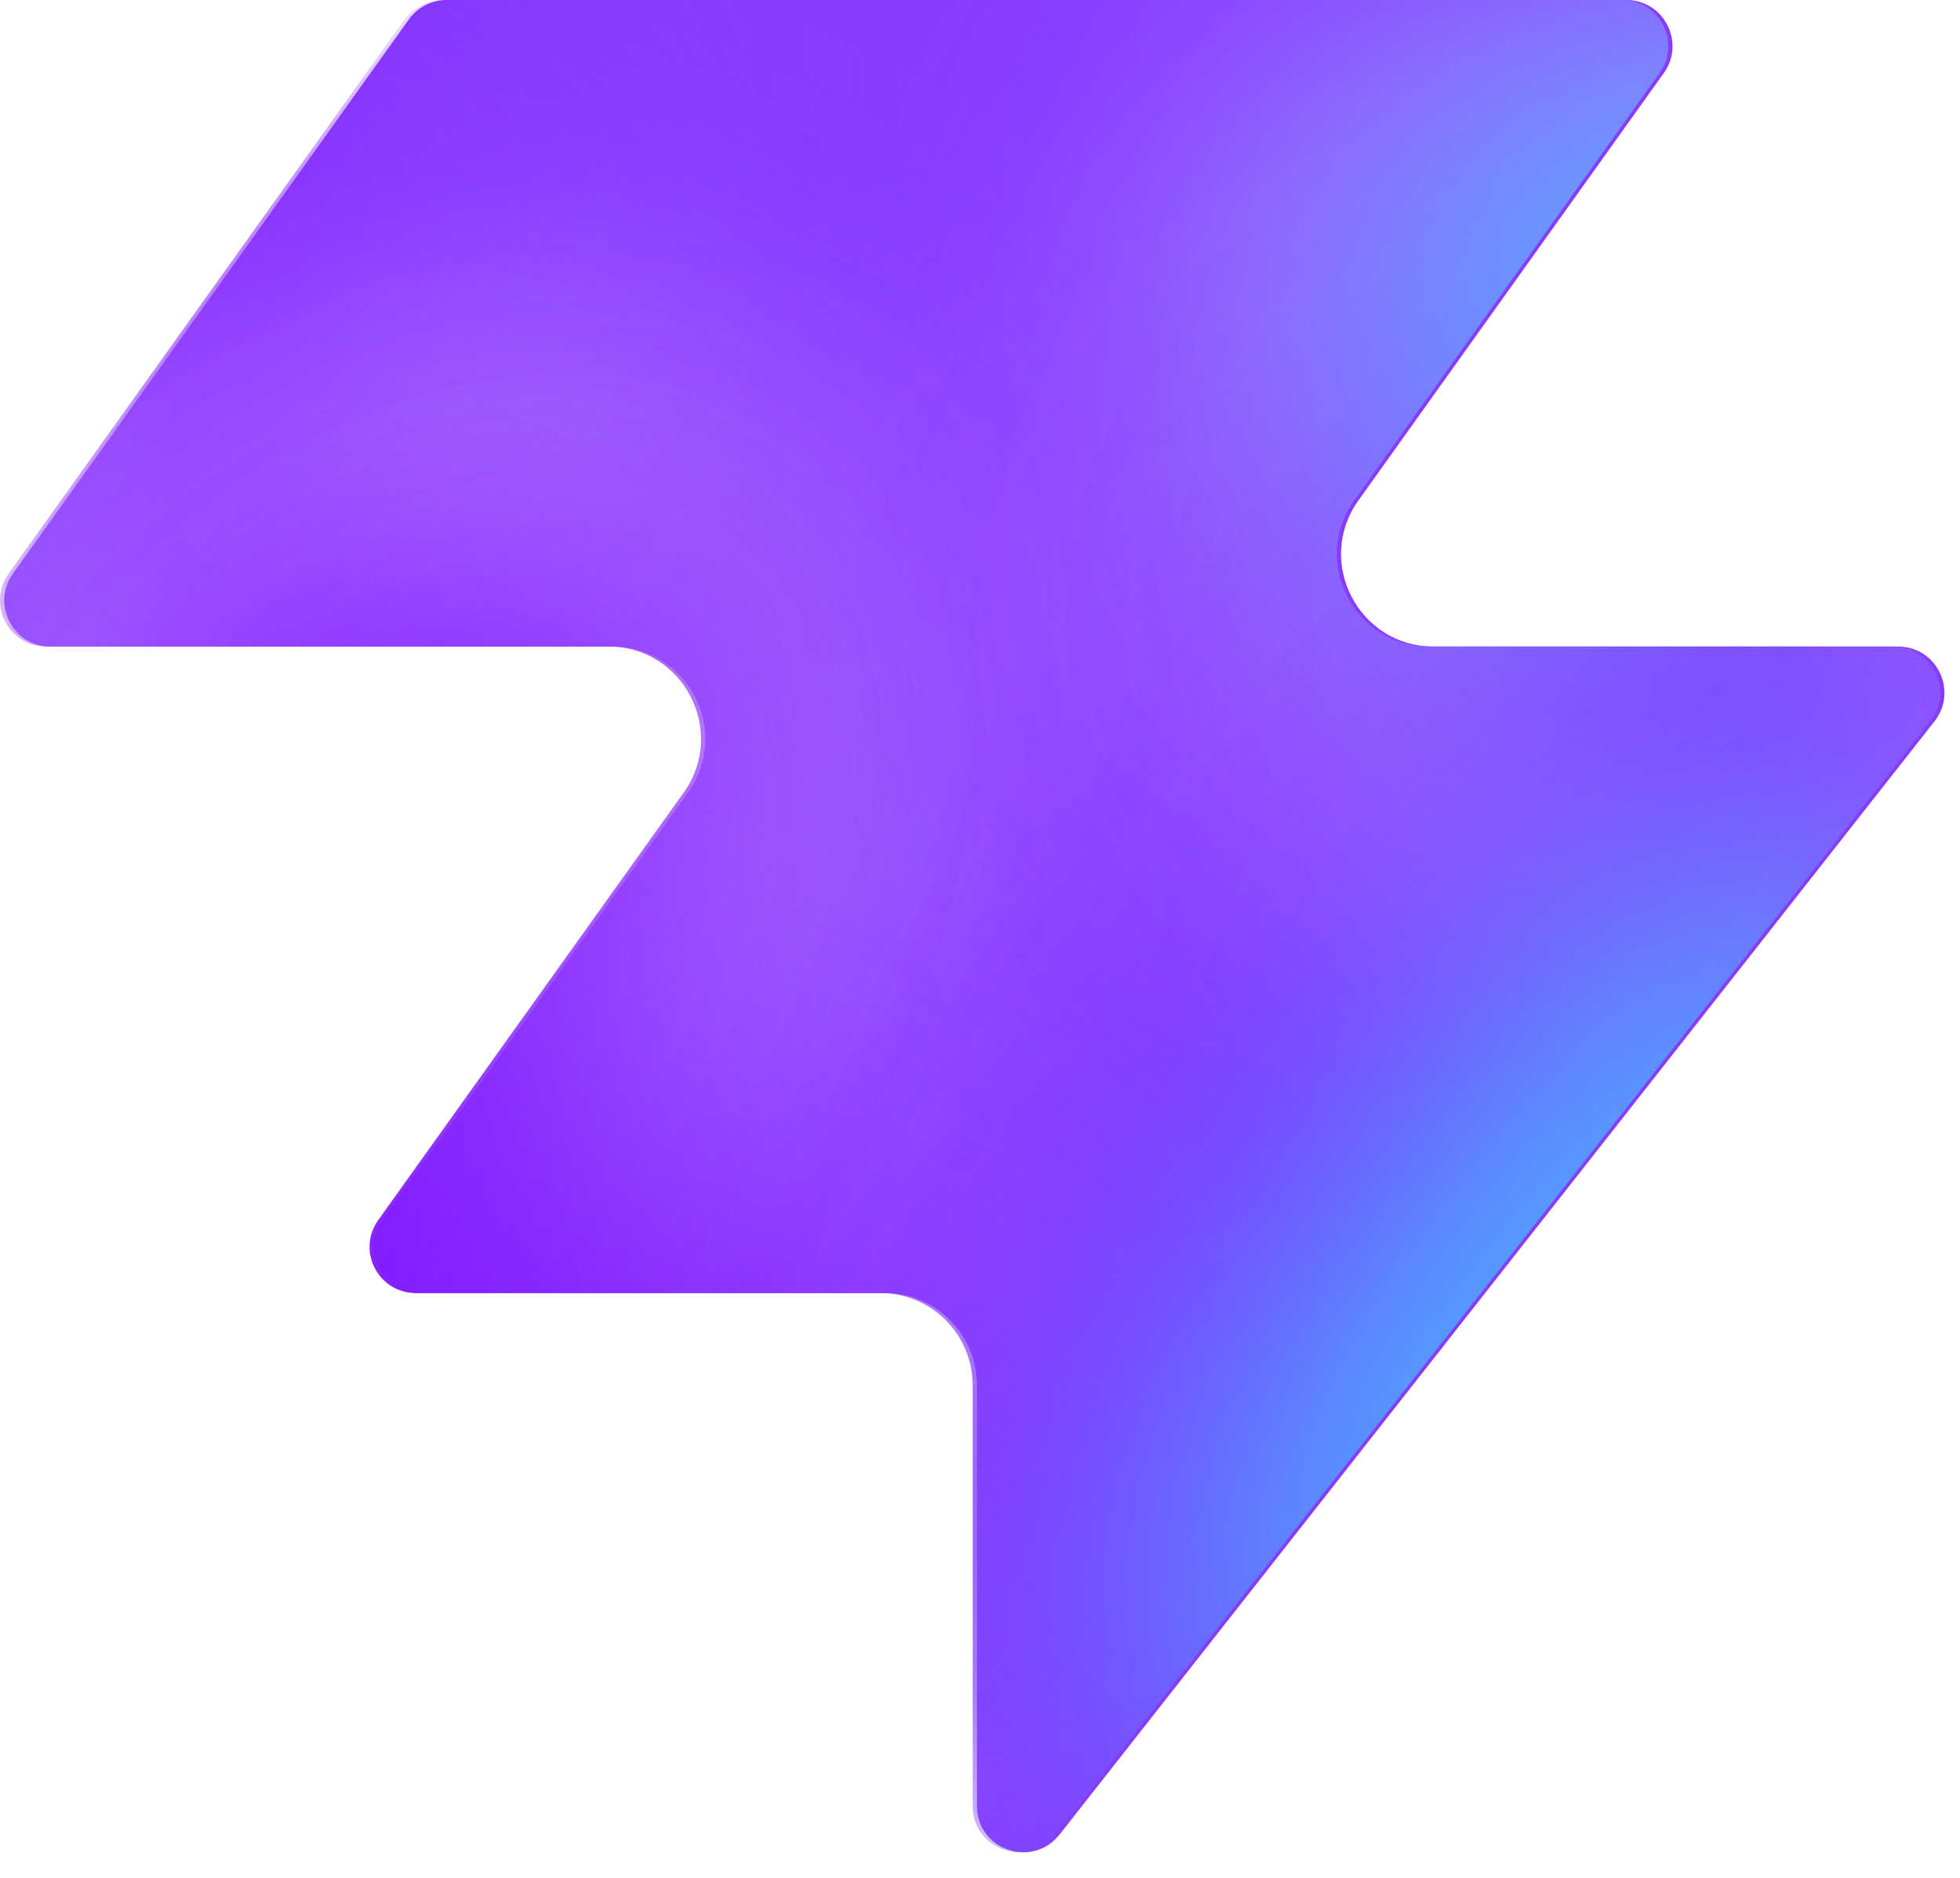
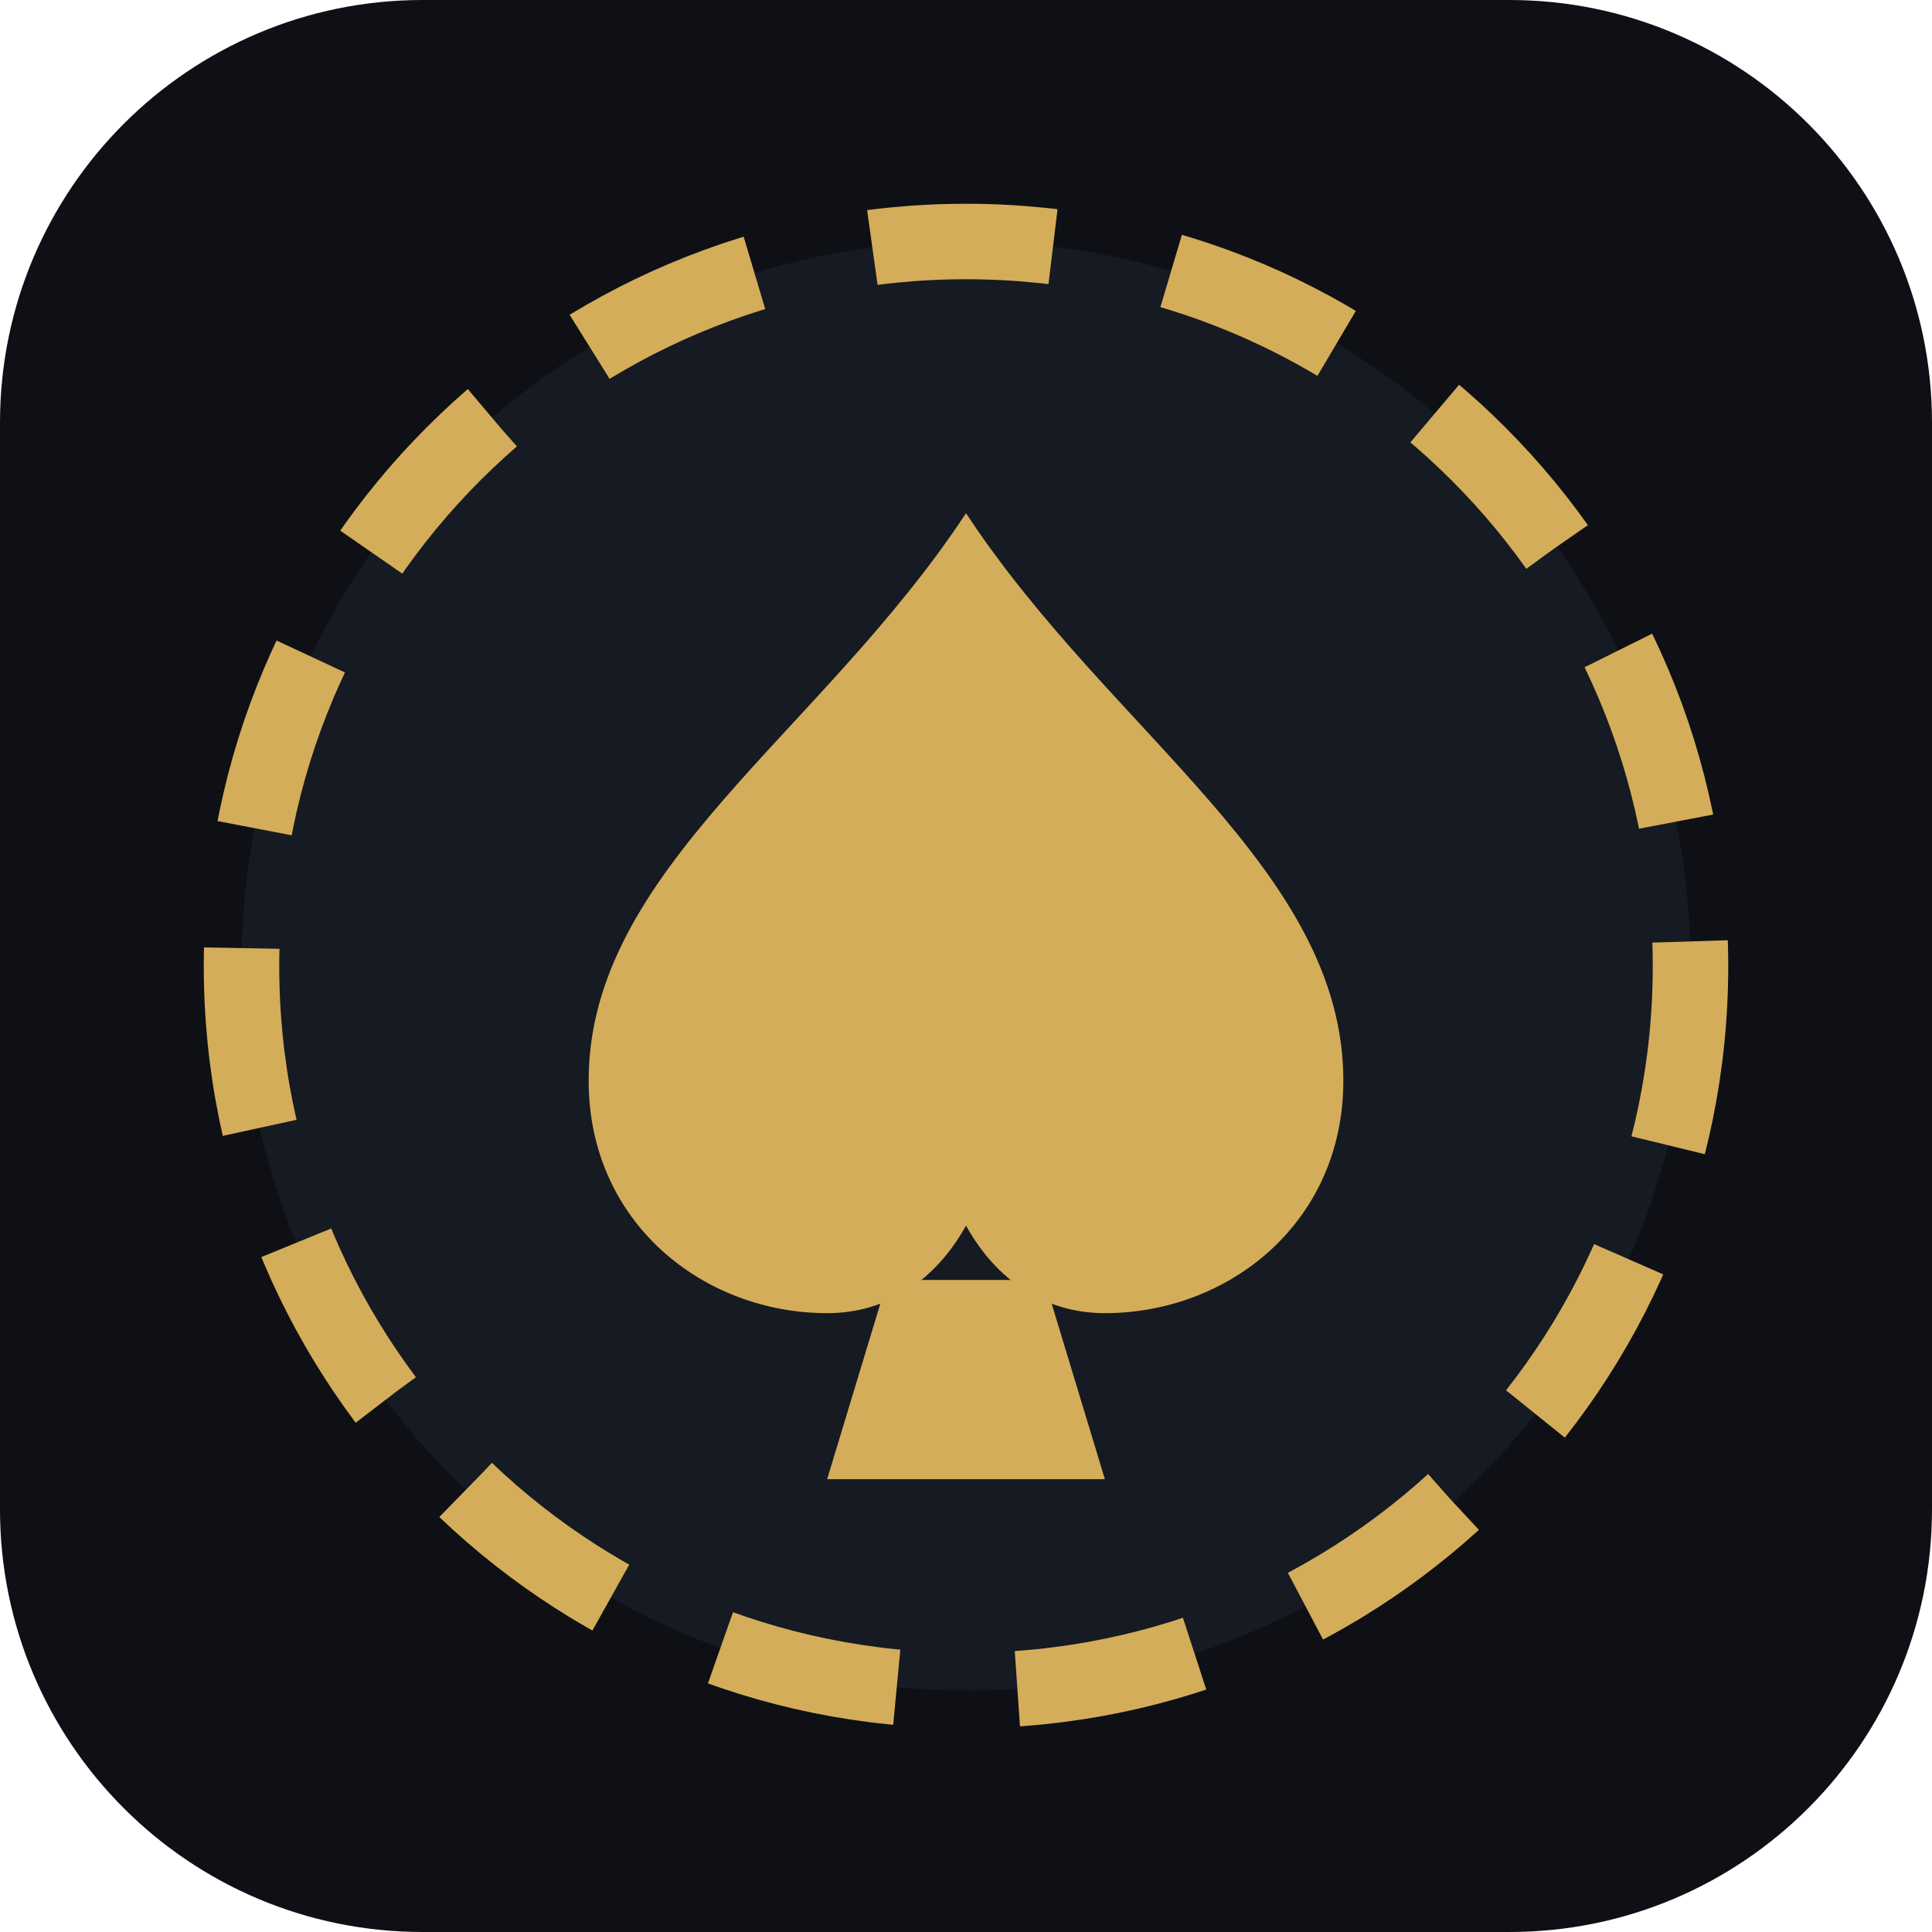
- <svg xmlns="http://www.w3.org/2000/svg" width="48" height="46" fill="none" viewBox="0 0 48 46">
-   <path fill="#863bff" d="M25.946 44.938c-.664.845-2.021.375-2.021-.698V33.937a2.26 2.26 0 0 0-2.262-2.262H10.287c-.92 0-1.456-1.04-.92-1.788l7.48-10.471c1.07-1.497 0-3.578-1.842-3.578H1.237c-.92 0-1.456-1.04-.92-1.788L10.013.474c.214-.297.556-.474.92-.474h28.894c.92 0 1.456 1.04.92 1.788l-7.48 10.471c-1.07 1.498 0 3.579 1.842 3.579h11.377c.943 0 1.473 1.088.89 1.83L25.947 44.94z" style="fill:#863bff;fill:color(display-p3 .525 .23 1);fill-opacity:1" />
-   <mask id="a" width="48" height="46" x="0" y="0" maskUnits="userSpaceOnUse" style="mask-type:alpha">
-     <path fill="#000" d="M25.842 44.938c-.664.844-2.021.375-2.021-.698V33.937a2.26 2.26 0 0 0-2.262-2.262H10.183c-.92 0-1.456-1.04-.92-1.788l7.48-10.471c1.07-1.498 0-3.579-1.842-3.579H1.133c-.92 0-1.456-1.04-.92-1.787L9.91.473c.214-.297.556-.474.92-.474h28.894c.92 0 1.456 1.04.92 1.788l-7.48 10.471c-1.07 1.498 0 3.578 1.842 3.578h11.377c.943 0 1.473 1.088.89 1.832L25.843 44.94z" style="fill:#000;fill-opacity:1" />
-   </mask>
-   <g mask="url(#a)">
-     <g filter="url(#b)">
-       <ellipse cx="5.508" cy="14.704" fill="#ede6ff" rx="5.508" ry="14.704" style="fill:#ede6ff;fill:color(display-p3 .927 .903 1);fill-opacity:1" transform="matrix(.00324 1 1 -.00324 -4.47 31.516)" />
-     </g>
-     <g filter="url(#c)">
-       <ellipse cx="10.399" cy="29.851" fill="#ede6ff" rx="10.399" ry="29.851" style="fill:#ede6ff;fill:color(display-p3 .927 .903 1);fill-opacity:1" transform="matrix(.00324 1 1 -.00324 -39.328 7.883)" />
-     </g>
-     <g filter="url(#d)">
-       <ellipse cx="5.508" cy="30.487" fill="#7e14ff" rx="5.508" ry="30.487" style="fill:#7e14ff;fill:color(display-p3 .492 .077 1);fill-opacity:1" transform="rotate(89.814 -25.913 -14.639)scale(1 -1)" />
-     </g>
-     <g filter="url(#e)">
-       <ellipse cx="5.508" cy="30.599" fill="#7e14ff" rx="5.508" ry="30.599" style="fill:#7e14ff;fill:color(display-p3 .492 .077 1);fill-opacity:1" transform="rotate(89.814 -32.644 -3.334)scale(1 -1)" />
-     </g>
-     <g filter="url(#f)">
-       <ellipse cx="5.508" cy="30.599" fill="#7e14ff" rx="5.508" ry="30.599" style="fill:#7e14ff;fill:color(display-p3 .492 .077 1);fill-opacity:1" transform="matrix(.00324 1 1 -.00324 -34.34 30.47)" />
-     </g>
-     <g filter="url(#g)">
-       <ellipse cx="14.072" cy="22.078" fill="#ede6ff" rx="14.072" ry="22.078" style="fill:#ede6ff;fill:color(display-p3 .927 .903 1);fill-opacity:1" transform="rotate(93.35 24.506 48.493)scale(-1 1)" />
-     </g>
-     <g filter="url(#h)">
-       <ellipse cx="3.47" cy="21.501" fill="#7e14ff" rx="3.47" ry="21.501" style="fill:#7e14ff;fill:color(display-p3 .492 .077 1);fill-opacity:1" transform="rotate(89.009 28.708 47.59)scale(-1 1)" />
-     </g>
-     <g filter="url(#i)">
-       <ellipse cx="3.47" cy="21.501" fill="#7e14ff" rx="3.47" ry="21.501" style="fill:#7e14ff;fill:color(display-p3 .492 .077 1);fill-opacity:1" transform="rotate(89.009 28.708 47.59)scale(-1 1)" />
-     </g>
-     <g filter="url(#j)">
-       <ellipse cx=".387" cy="8.972" fill="#7e14ff" rx="4.407" ry="29.108" style="fill:#7e14ff;fill:color(display-p3 .492 .077 1);fill-opacity:1" transform="rotate(39.51 .387 8.972)" />
-     </g>
-     <g filter="url(#k)">
-       <ellipse cx="47.523" cy="-6.092" fill="#7e14ff" rx="4.407" ry="29.108" style="fill:#7e14ff;fill:color(display-p3 .492 .077 1);fill-opacity:1" transform="rotate(37.892 47.523 -6.092)" />
-     </g>
-     <g filter="url(#l)">
-       <ellipse cx="41.412" cy="6.333" fill="#47bfff" rx="5.971" ry="9.665" style="fill:#47bfff;fill:color(display-p3 .28 .748 1);fill-opacity:1" transform="rotate(37.892 41.412 6.333)" />
-     </g>
-     <g filter="url(#m)">
-       <ellipse cx="-1.879" cy="38.332" fill="#7e14ff" rx="4.407" ry="29.108" style="fill:#7e14ff;fill:color(display-p3 .492 .077 1);fill-opacity:1" transform="rotate(37.892 -1.88 38.332)" />
-     </g>
-     <g filter="url(#n)">
-       <ellipse cx="-1.879" cy="38.332" fill="#7e14ff" rx="4.407" ry="29.108" style="fill:#7e14ff;fill:color(display-p3 .492 .077 1);fill-opacity:1" transform="rotate(37.892 -1.88 38.332)" />
-     </g>
-     <g filter="url(#o)">
-       <ellipse cx="35.651" cy="29.907" fill="#7e14ff" rx="4.407" ry="29.108" style="fill:#7e14ff;fill:color(display-p3 .492 .077 1);fill-opacity:1" transform="rotate(37.892 35.651 29.907)" />
-     </g>
-     <g filter="url(#p)">
-       <ellipse cx="38.418" cy="32.4" fill="#47bfff" rx="5.971" ry="15.297" style="fill:#47bfff;fill:color(display-p3 .28 .748 1);fill-opacity:1" transform="rotate(37.892 38.418 32.4)" />
-     </g>
-   </g>
-   <defs>
-     <filter id="b" width="60.045" height="41.654" x="-19.77" y="16.149" color-interpolation-filters="sRGB" filterUnits="userSpaceOnUse">
-       <feFlood flood-opacity="0" result="BackgroundImageFix" />
-       <feBlend in="SourceGraphic" in2="BackgroundImageFix" result="shape" />
-       <feGaussianBlur result="effect1_foregroundBlur_2002_17158" stdDeviation="7.659" />
-     </filter>
-     <filter id="c" width="90.34" height="51.437" x="-54.613" y="-7.533" color-interpolation-filters="sRGB" filterUnits="userSpaceOnUse">
-       <feFlood flood-opacity="0" result="BackgroundImageFix" />
-       <feBlend in="SourceGraphic" in2="BackgroundImageFix" result="shape" />
-       <feGaussianBlur result="effect1_foregroundBlur_2002_17158" stdDeviation="7.659" />
-     </filter>
-     <filter id="d" width="79.355" height="29.4" x="-49.64" y="2.03" color-interpolation-filters="sRGB" filterUnits="userSpaceOnUse">
-       <feFlood flood-opacity="0" result="BackgroundImageFix" />
-       <feBlend in="SourceGraphic" in2="BackgroundImageFix" result="shape" />
-       <feGaussianBlur result="effect1_foregroundBlur_2002_17158" stdDeviation="4.596" />
-     </filter>
-     <filter id="e" width="79.579" height="29.4" x="-45.045" y="20.029" color-interpolation-filters="sRGB" filterUnits="userSpaceOnUse">
-       <feFlood flood-opacity="0" result="BackgroundImageFix" />
-       <feBlend in="SourceGraphic" in2="BackgroundImageFix" result="shape" />
-       <feGaussianBlur result="effect1_foregroundBlur_2002_17158" stdDeviation="4.596" />
-     </filter>
-     <filter id="f" width="79.579" height="29.4" x="-43.513" y="21.178" color-interpolation-filters="sRGB" filterUnits="userSpaceOnUse">
-       <feFlood flood-opacity="0" result="BackgroundImageFix" />
-       <feBlend in="SourceGraphic" in2="BackgroundImageFix" result="shape" />
-       <feGaussianBlur result="effect1_foregroundBlur_2002_17158" stdDeviation="4.596" />
-     </filter>
-     <filter id="g" width="74.749" height="58.852" x="15.756" y="-17.901" color-interpolation-filters="sRGB" filterUnits="userSpaceOnUse">
-       <feFlood flood-opacity="0" result="BackgroundImageFix" />
-       <feBlend in="SourceGraphic" in2="BackgroundImageFix" result="shape" />
-       <feGaussianBlur result="effect1_foregroundBlur_2002_17158" stdDeviation="7.659" />
-     </filter>
-     <filter id="h" width="61.377" height="25.362" x="23.548" y="2.284" color-interpolation-filters="sRGB" filterUnits="userSpaceOnUse">
-       <feFlood flood-opacity="0" result="BackgroundImageFix" />
-       <feBlend in="SourceGraphic" in2="BackgroundImageFix" result="shape" />
-       <feGaussianBlur result="effect1_foregroundBlur_2002_17158" stdDeviation="4.596" />
-     </filter>
-     <filter id="i" width="61.377" height="25.362" x="23.548" y="2.284" color-interpolation-filters="sRGB" filterUnits="userSpaceOnUse">
-       <feFlood flood-opacity="0" result="BackgroundImageFix" />
-       <feBlend in="SourceGraphic" in2="BackgroundImageFix" result="shape" />
-       <feGaussianBlur result="effect1_foregroundBlur_2002_17158" stdDeviation="4.596" />
-     </filter>
-     <filter id="j" width="56.045" height="63.649" x="-27.636" y="-22.853" color-interpolation-filters="sRGB" filterUnits="userSpaceOnUse">
-       <feFlood flood-opacity="0" result="BackgroundImageFix" />
-       <feBlend in="SourceGraphic" in2="BackgroundImageFix" result="shape" />
-       <feGaussianBlur result="effect1_foregroundBlur_2002_17158" stdDeviation="4.596" />
-     </filter>
-     <filter id="k" width="54.814" height="64.646" x="20.116" y="-38.415" color-interpolation-filters="sRGB" filterUnits="userSpaceOnUse">
-       <feFlood flood-opacity="0" result="BackgroundImageFix" />
-       <feBlend in="SourceGraphic" in2="BackgroundImageFix" result="shape" />
-       <feGaussianBlur result="effect1_foregroundBlur_2002_17158" stdDeviation="4.596" />
-     </filter>
-     <filter id="l" width="33.541" height="35.313" x="24.641" y="-11.323" color-interpolation-filters="sRGB" filterUnits="userSpaceOnUse">
-       <feFlood flood-opacity="0" result="BackgroundImageFix" />
-       <feBlend in="SourceGraphic" in2="BackgroundImageFix" result="shape" />
-       <feGaussianBlur result="effect1_foregroundBlur_2002_17158" stdDeviation="4.596" />
-     </filter>
-     <filter id="m" width="54.814" height="64.646" x="-29.286" y="6.009" color-interpolation-filters="sRGB" filterUnits="userSpaceOnUse">
-       <feFlood flood-opacity="0" result="BackgroundImageFix" />
-       <feBlend in="SourceGraphic" in2="BackgroundImageFix" result="shape" />
-       <feGaussianBlur result="effect1_foregroundBlur_2002_17158" stdDeviation="4.596" />
-     </filter>
-     <filter id="n" width="54.814" height="64.646" x="-29.286" y="6.009" color-interpolation-filters="sRGB" filterUnits="userSpaceOnUse">
-       <feFlood flood-opacity="0" result="BackgroundImageFix" />
-       <feBlend in="SourceGraphic" in2="BackgroundImageFix" result="shape" />
-       <feGaussianBlur result="effect1_foregroundBlur_2002_17158" stdDeviation="4.596" />
-     </filter>
-     <filter id="o" width="54.814" height="64.646" x="8.244" y="-2.416" color-interpolation-filters="sRGB" filterUnits="userSpaceOnUse">
-       <feFlood flood-opacity="0" result="BackgroundImageFix" />
-       <feBlend in="SourceGraphic" in2="BackgroundImageFix" result="shape" />
-       <feGaussianBlur result="effect1_foregroundBlur_2002_17158" stdDeviation="4.596" />
-     </filter>
-     <filter id="p" width="39.409" height="43.623" x="18.713" y="10.588" color-interpolation-filters="sRGB" filterUnits="userSpaceOnUse">
-       <feFlood flood-opacity="0" result="BackgroundImageFix" />
-       <feBlend in="SourceGraphic" in2="BackgroundImageFix" result="shape" />
-       <feGaussianBlur result="effect1_foregroundBlur_2002_17158" stdDeviation="4.596" />
-     </filter>
-   </defs>
+ <svg xmlns="http://www.w3.org/2000/svg" viewBox="0 0 64 64" fill="none">
+   <rect width="64" height="64" rx="14" fill="#0e1015" />
+   <circle cx="32" cy="32" r="24" fill="#161a22" stroke="#d4ad5a" stroke-width="2.5" stroke-dasharray="6 4" />
+   <path d="M32 17C27.2 24.3 19.5 28.8 19.5 35.8C19.5 40.5 23.3 43.5 27.4 43.5C29.4 43.5 31 42.4 32 40.6C33 42.4 34.6 43.5 36.6 43.5C40.7 43.5 44.5 40.5 44.5 35.8C44.5 28.8 36.8 24.3 32 17Z" fill="#d4ad5a" />
+   <path d="M29.4 42.4L27.4 49H36.6L34.6 42.4H29.4Z" fill="#d4ad5a" />
</svg>
